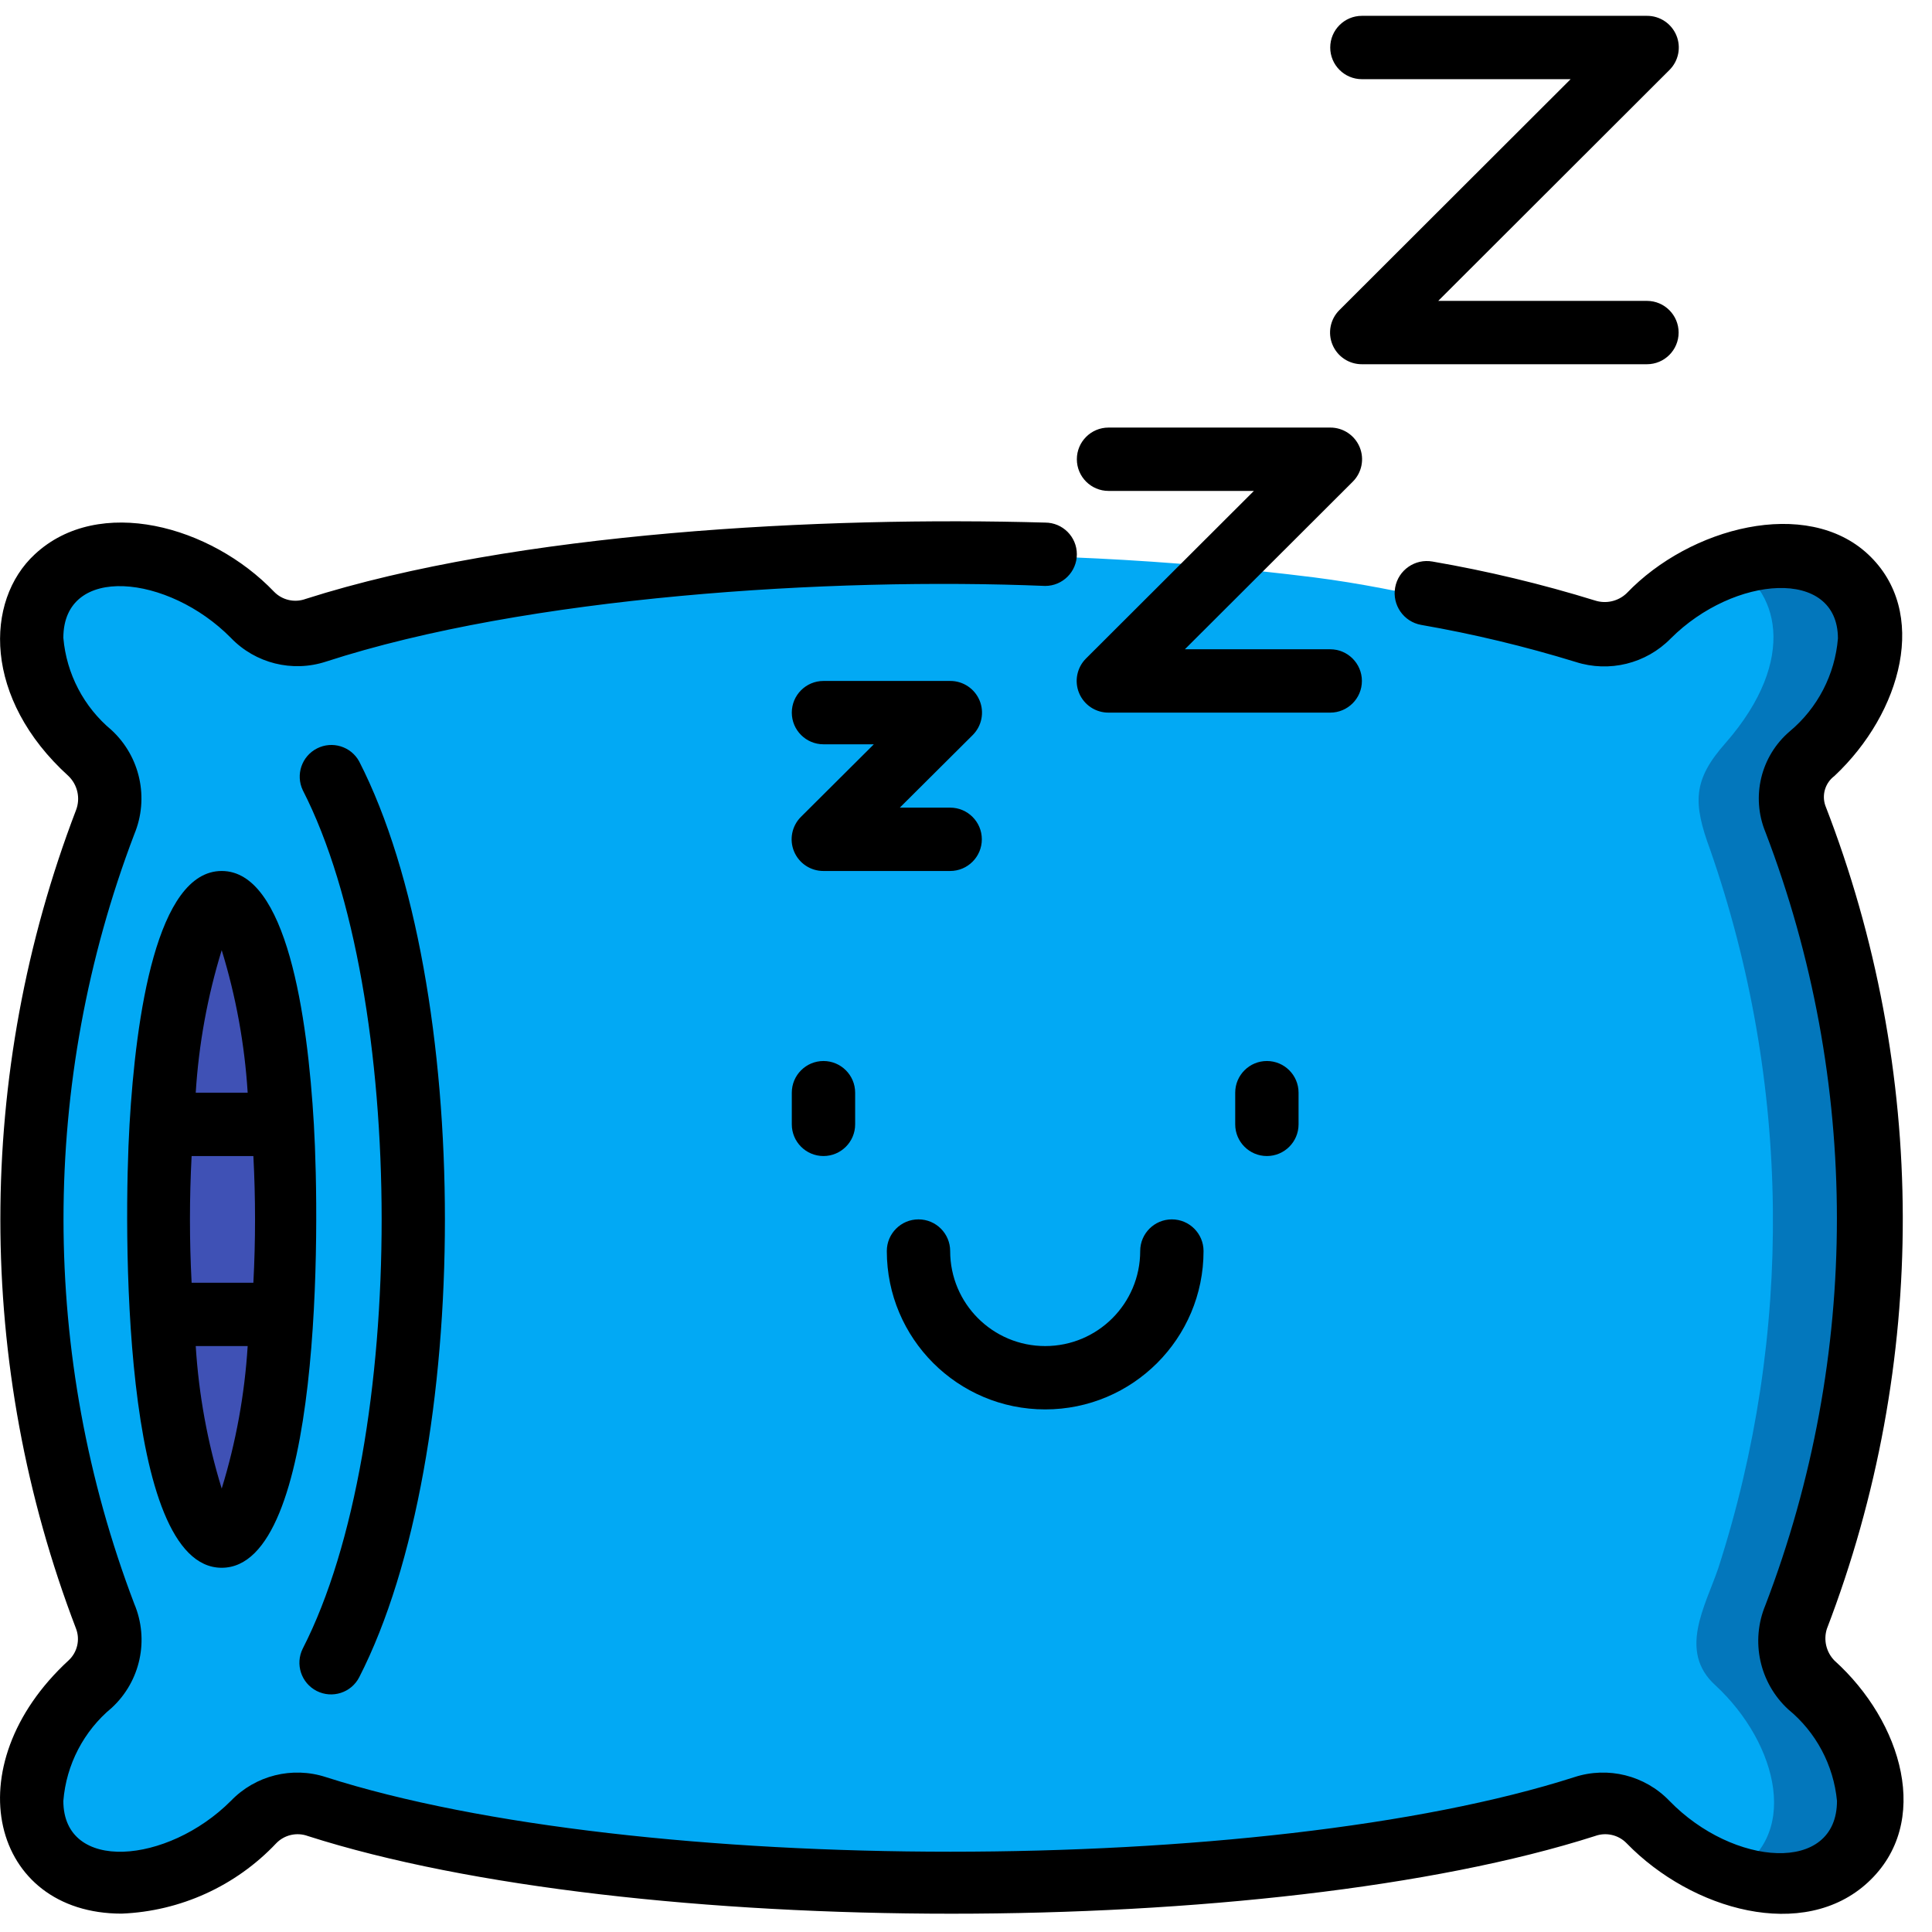
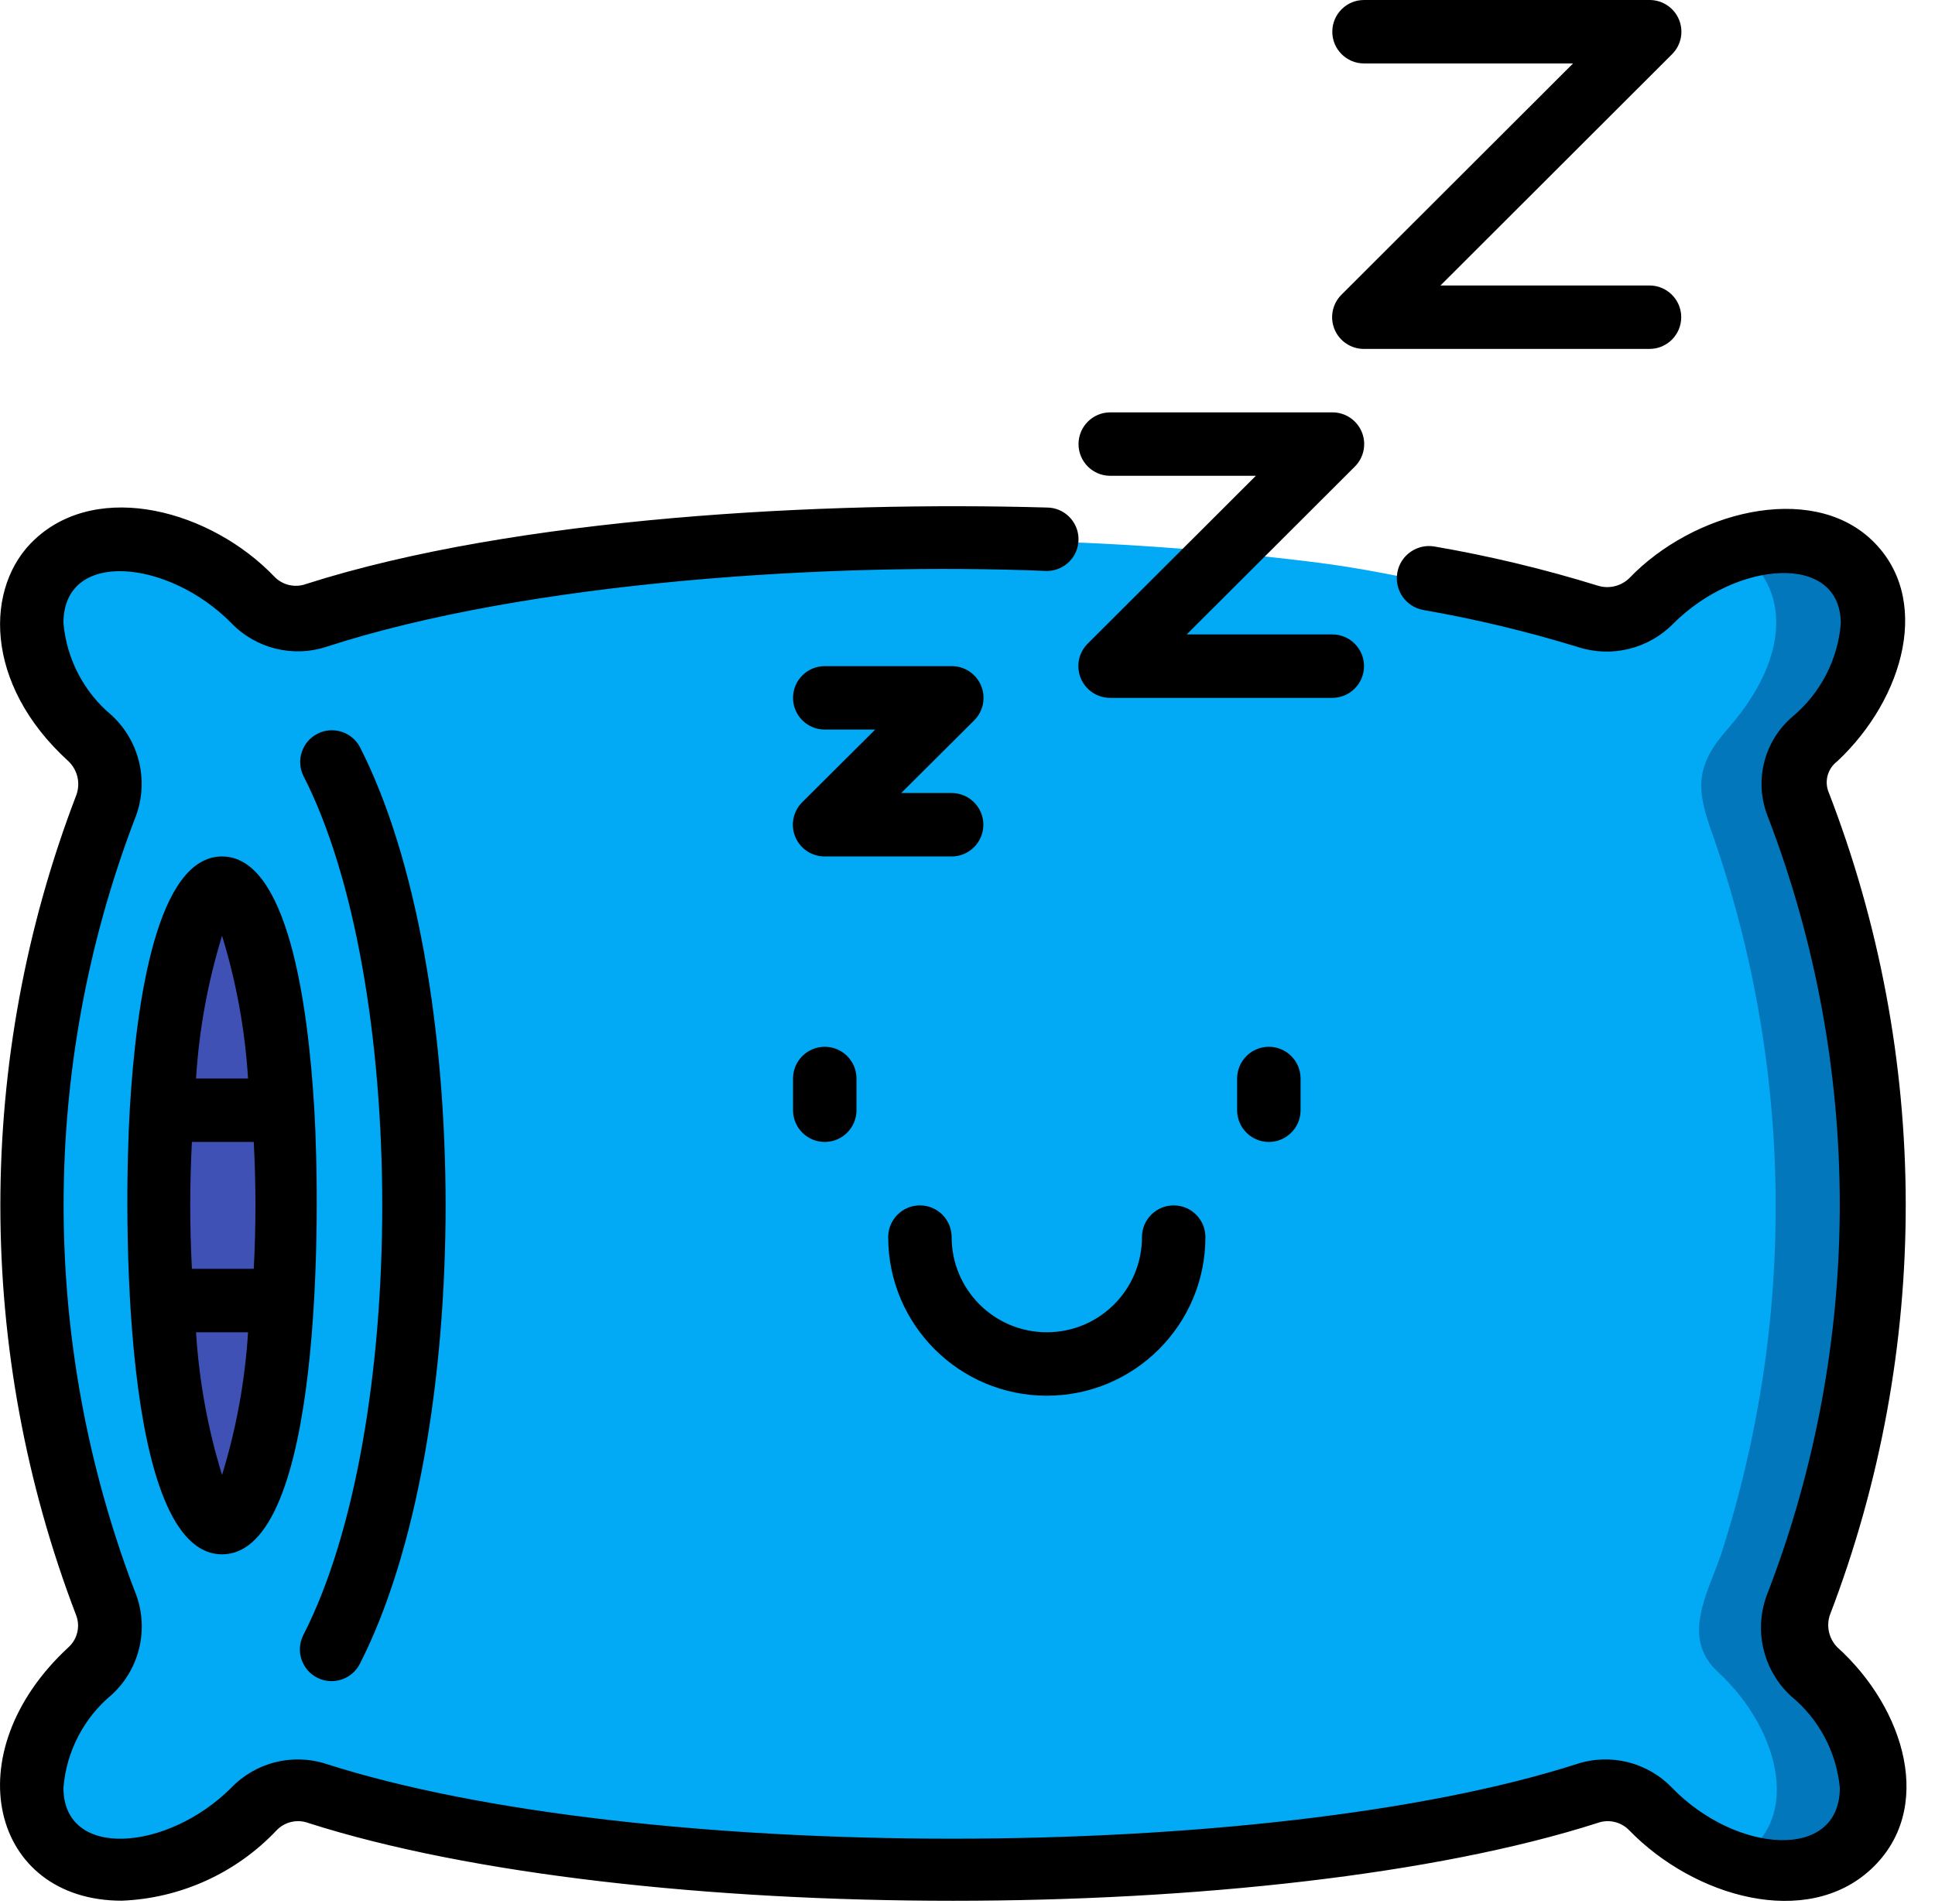
- <svg xmlns="http://www.w3.org/2000/svg" height="512" viewBox="0 0 61 60" width="512">
+ <svg xmlns="http://www.w3.org/2000/svg" viewBox="0 0 61 60">
  <g id="020---Good-Sleep" fill="none">
    <g id="Icons" transform="translate(0 16)">
      <path id="Shape" d="m58.37 42.11c-1.28 1.43-3.6 1-5.2-.07-.7-.45-1.27-1.28-2.1-1.48-.833-.057-1.667.091-2.43.43-10.06 2.72-25.91 2.63-35.81.37-1.21-.28-2.95-1.2-4.16-.72-.76.3-1.32 1.1-2 1.52-2.97 1.78-5.67.52-5.67-1.83 0-1.9 1.44-2.64 2.22-4.1.67-1.24-.3-2.66-.68-3.85-2.253-7.37-2.036-15.275.62-22.51.58-1.56 0-2.09-1-3.28-2.72-3.39-.46-6.82 3.63-5.17 1.51.62 2.43 2.31 4.18 2 1.4-.26 2.78-.77 4.19-1 9.024-1.596 18.237-1.828 27.33-.69 2.91.37 5.64 1.16 8.49 1.73 1.76.35 2.68-1.36 4.19-2 4-1.62 6.62 1.75 3.32 5.53-1 1.18-1 1.9-.49 3.39 2.537 7.313 2.625 15.253.25 22.62-.41 1.2-1.27 2.62-.09 3.69 1.36 1.31 2.69 3.75 1.21 5.42z" fill="#02a9f4" />
      <path id="Shape" d="m54.57 42.71c2.33-1.13 1.58-4.16-.41-6-1.18-1.07-.32-2.49.09-3.69 2.387-7.386 2.299-15.349-.25-22.68-.55-1.49-.56-2.21.49-3.39 2.31-2.65 1.66-4.92.06-5.67 3.91-1.28 6.11 2.07 2.96 5.72-2.29 2.58.65 2.82 1.37 12.18.375 4.669-.179 9.366-1.63 13.82-.41 1.2-1.27 2.62-.09 3.69 3.47 3.23 1.69 7.49-2.59 6.02z" fill="#0377bc" />
      <g fill="#3f51b5">
        <path id="Shape" d="m8.91 25c-.59 9.27-3.22 9.38-3.82 0z" />
        <path id="Shape" d="m8.91 25h-3.82c-.12-1.998-.12-4.002 0-6h3.82c.12 1.998.12 4.002 0 6z" />
        <path id="Shape" d="m8.91 19h-3.82c.59-9.27 3.22-9.38 3.82 0z" />
      </g>
    </g>
    <g id="Layer_11" fill="#000">
      <path id="Shape" d="m2.4 25.08c-3.185 8.319-3.185 17.521 0 25.84.134.349.043.744-.23 1-3.64 3.35-2.44 8 1.67 8 1.854-.074 3.606-.871 4.88-2.22.258-.268.651-.358 1-.23 10.22 3.27 30.42 3.27 40.64 0 .349-.128.742-.038 1 .23 2.06 2.12 5.59 3.11 7.62 1.23s1.08-5.07-1.06-7c-.258-.264-.351-.648-.24-1 3.214-8.372 3.196-17.641-.05-26-.115-.34.002-.715.29-.93 2.13-2 3-5.19 1.06-7s-5.62-.86-7.62 1.23c-.266.255-.65.343-1 .23-1.682-.52-3.395-.931-5.13-1.23-.552-.099-1.081.268-1.18.82s.268 1.081.82 1.18c1.65.287 3.279.678 4.88 1.17 1.059.341 2.221.055 3-.74 2-2 5.28-2.25 5.28 0-.095 1.141-.642 2.196-1.52 2.93-.917.782-1.227 2.065-.77 3.18 3.01 7.858 3.01 16.552 0 24.41-.474 1.139-.187 2.453.72 3.29.878.72 1.432 1.76 1.54 2.89 0 2.32-3.27 2.08-5.29 0-.773-.805-1.939-1.096-3-.75-9.79 3.14-29.61 3.14-39.42 0-1.061-.346-2.227-.055-3 .75-2 2-5.29 2.28-5.29 0 .092-1.146.644-2.207 1.53-2.94.904-.835 1.188-2.146.71-3.28-2.98-7.826-2.98-16.474 0-24.3.474-1.139.187-2.453-.72-3.29-.875-.728-1.422-1.776-1.52-2.91 0-2.35 3.32-2 5.29 0 .773.805 1.939 1.096 3 .75 6.34-2.06 15.91-2.67 22.71-2.39.552 0 1-.448 1-1s-.448-1-1-1c-7-.2-16.71.29-23.35 2.41-.349.128-.742.038-1-.23-1.99-2.08-5.53-3.06-7.55-1.18-1.59 1.47-1.63 4.56 1.06 7 .29.279.385.705.24 1.08z" />
      <path id="Shape" d="m10 52.89c.489.248 1.087.057 1.34-.43 3.61-7.05 3.61-21.87 0-28.92-.26-.474-.85-.655-1.332-.409-.481.246-.68.83-.448 1.319 3.31 6.46 3.33 20.6 0 27.1-.247.492-.05 1.09.44 1.34z" />
      <path id="Shape" d="m7 49c3.17 0 3.1-10.75 2.91-14-.2-3.44-.86-8-2.91-8s-2.71 4.56-2.91 8c-.19 3.22-.26 14 2.91 14zm1-9h-1.95c-.07-1.332-.07-2.668 0-4h1.95c.07 1.332.07 2.668 0 4zm-1.82 2h1.64c-.095 1.527-.37 3.038-.82 4.5-.45-1.462-.725-2.973-.82-4.5zm1.64-8h-1.64c.095-1.527.37-3.038.82-4.5.45 1.462.725 2.973.82 4.5z" />
      <path id="Shape" d="m31 26c0-.552-.448-1-1-1h-1.59l2.3-2.29c.288-.286.375-.718.219-1.093-.156-.375-.523-.619-.929-.617h-4c-.552 0-1 .448-1 1s.448 1 1 1h1.59l-2.3 2.29c-.288.286-.375.718-.219 1.093.156.375.523.619.929.617h4c.552 0 1-.448 1-1z" />
      <path id="Shape" d="m43 21c0-.552-.448-1-1-1h-4.59l5.3-5.29c.288-.286.375-.718.219-1.093-.156-.375-.523-.619-.929-.617h-7c-.552 0-1 .448-1 1s.448 1 1 1h4.59l-5.3 5.29c-.288.286-.375.718-.219 1.093.156.375.523.619.929.617h7c.552 0 1-.448 1-1z" />
      <path id="Shape" d="m52 11c.552 0 1-.448 1-1 0-.552-.448-1-1-1h-6.59l7.3-7.29c.288-.286.375-.718.219-1.093-.156-.375-.523-.619-.929-.617h-9c-.552 0-1 .448-1 1s.448 1 1 1h6.59l-7.3 7.29c-.288.286-.375.718-.219 1.093.156.375.523.619.929.617z" />
      <path id="Shape" d="m25 34v1c0 .552.448 1 1 1s1-.448 1-1v-1c0-.552-.448-1-1-1s-1 .448-1 1z" />
      <path id="Shape" d="m39 34v1c0 .552.448 1 1 1s1-.448 1-1v-1c0-.552-.448-1-1-1s-1 .448-1 1z" />
      <path id="Shape" d="m33 44c2.761 0 5-2.239 5-5 0-.552-.448-1-1-1s-1 .448-1 1c0 1.657-1.343 3-3 3s-3-1.343-3-3c0-.552-.448-1-1-1s-1 .448-1 1c0 2.761 2.239 5 5 5z" />
    </g>
  </g>
</svg>
